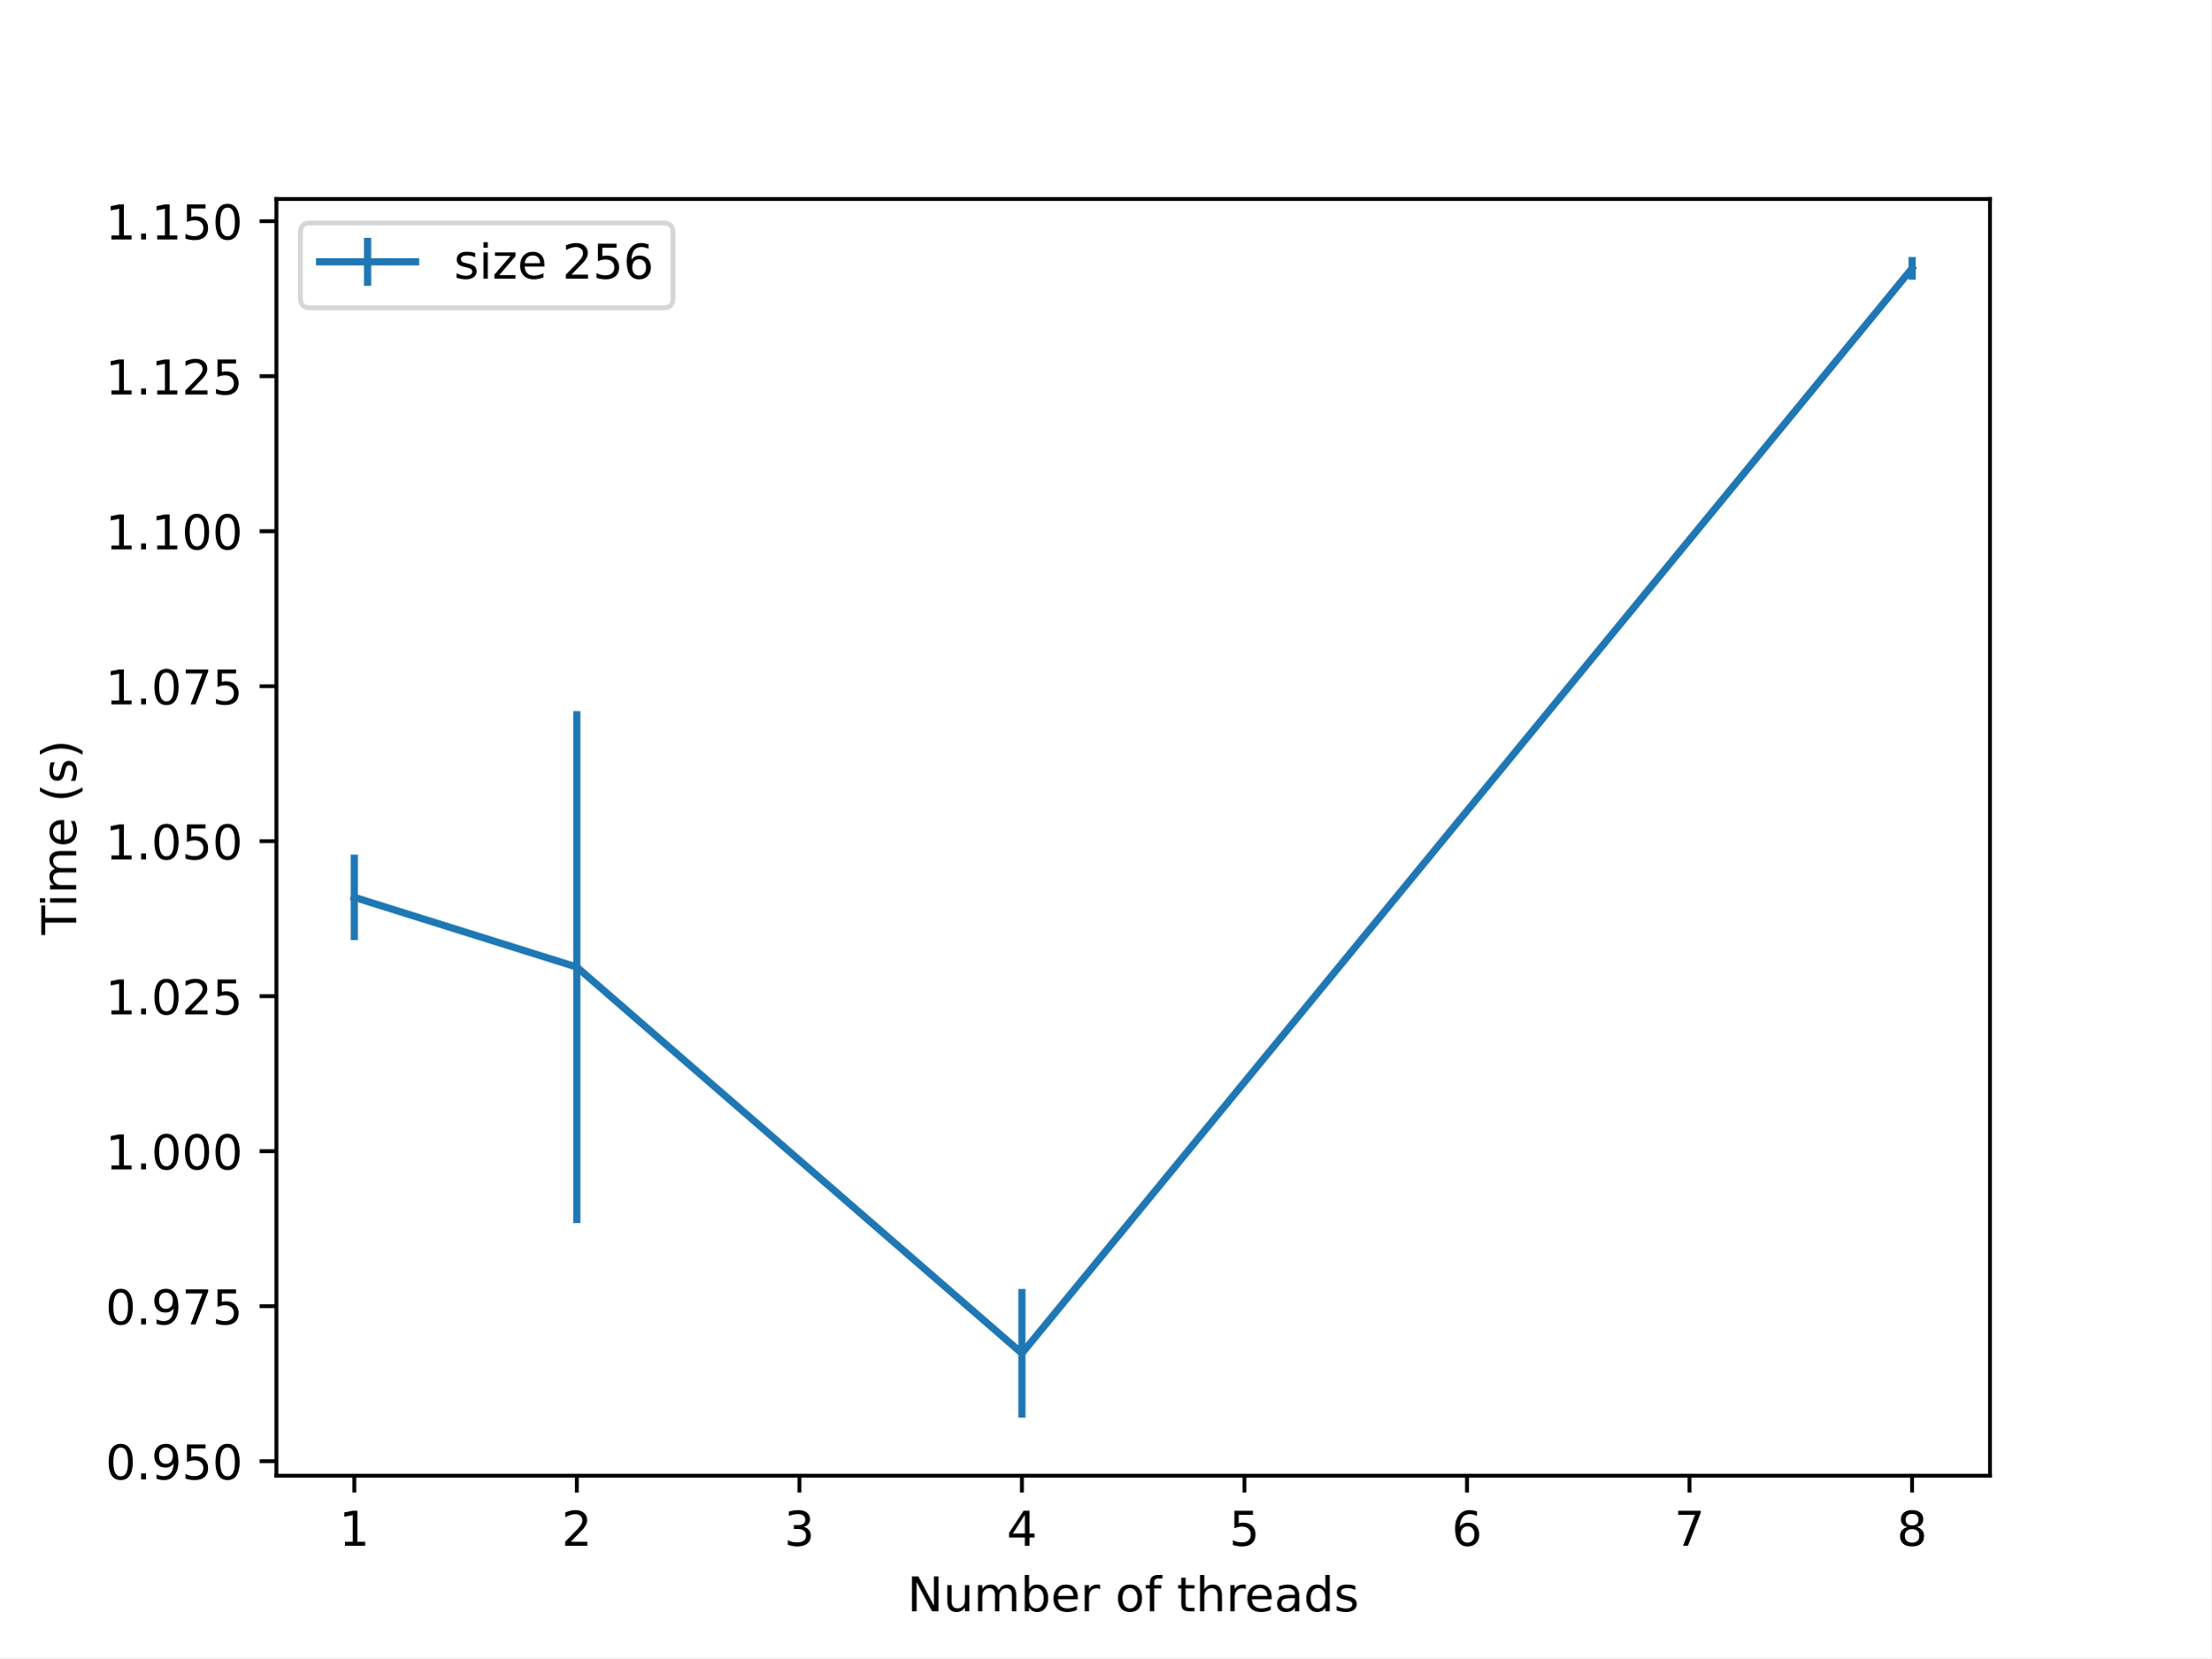
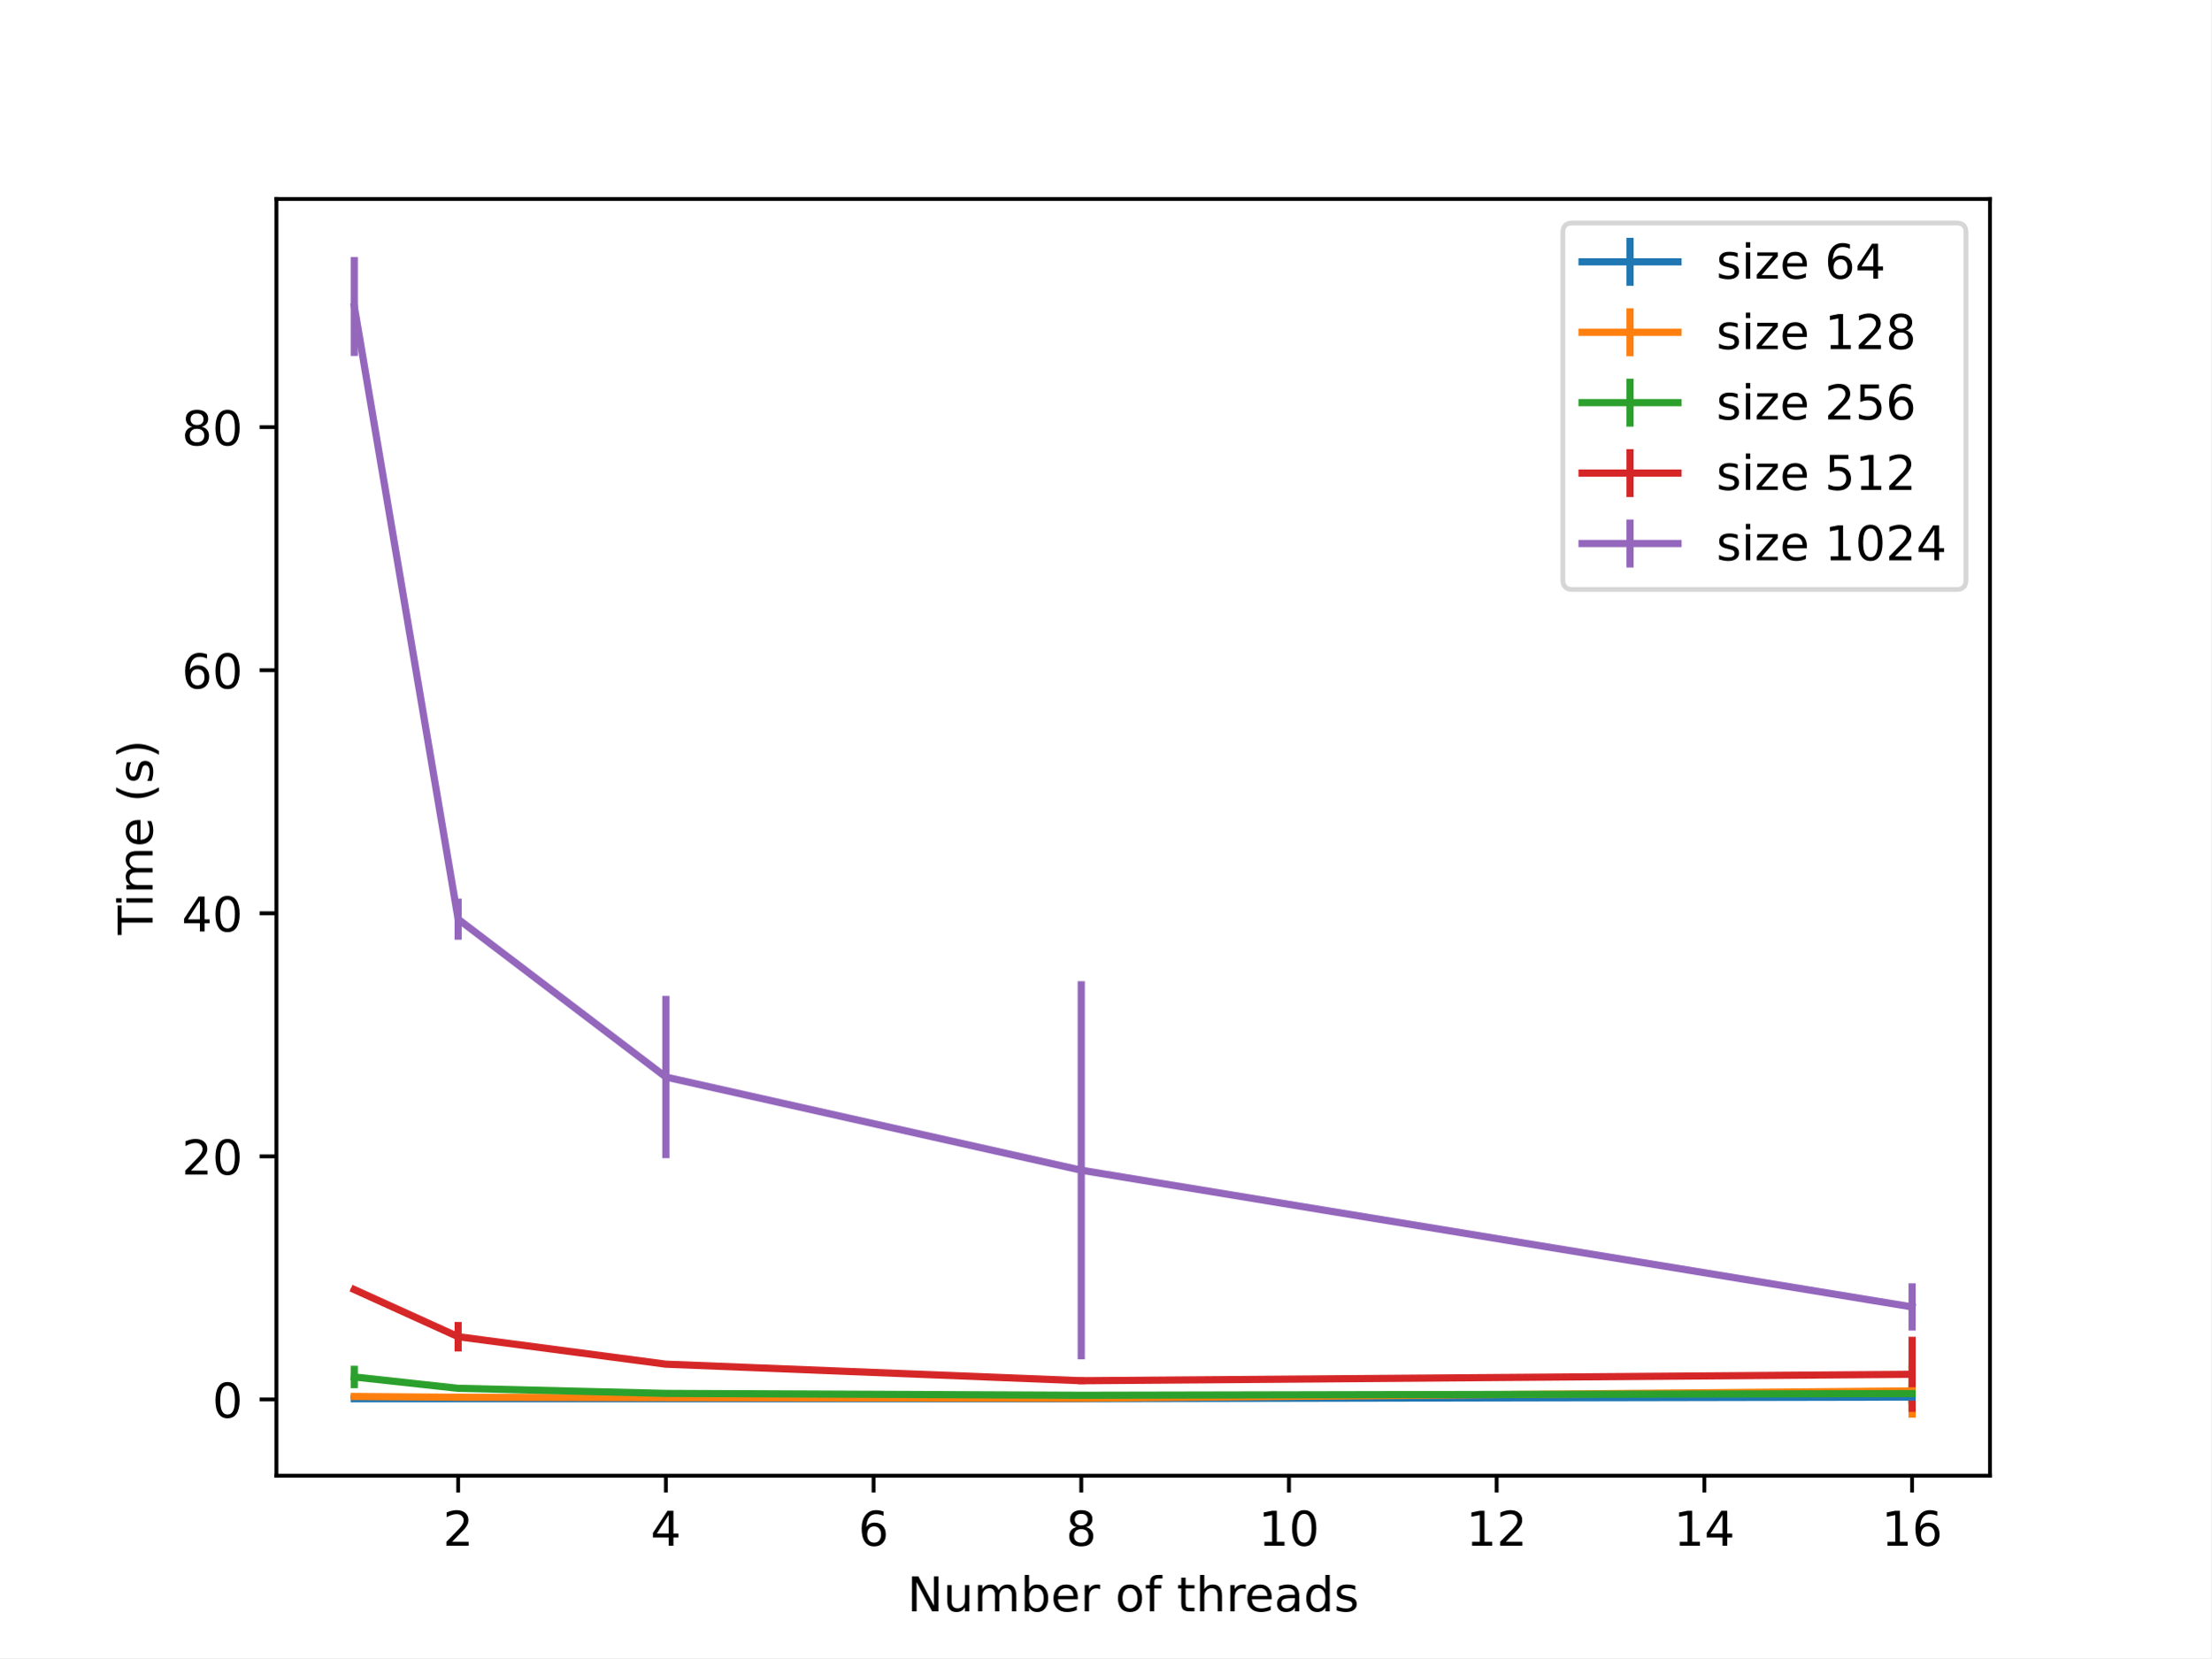
<svg xmlns="http://www.w3.org/2000/svg" xmlns:xlink="http://www.w3.org/1999/xlink" width="460.8pt" height="345.6pt" viewBox="0 0 460.8 345.6" version="1.1">
  <defs>
    <style type="text/css">*{stroke-linejoin: round; stroke-linecap: butt}</style>
  </defs>
  <g id="figure_1">
    <g id="patch_1">
      <path d="M 0 345.6  L 460.8 345.6  L 460.8 0  L 0 0  z " style="fill: #ffffff" />
    </g>
    <g id="axes_1">
      <g id="patch_2">
        <path d="M 57.6 307.584  L 414.72 307.584  L 414.72 41.472  L 57.6 41.472  z " style="fill: #ffffff" />
      </g>
      <g id="matplotlib.axis_1">
        <g id="xtick_1">
          <g id="line2d_1">
            <defs>
-               <path id="m7ebc888c66" d="M 0 0  L 0 3.5  " style="stroke: #000000; stroke-width: 0.8" />
-             </defs>
-             <g>
-               <use xlink:href="#m7ebc888c66" x="73.833" y="307.584" style="stroke: #000000; stroke-width: 0.8" />
+               <path id="mad721c39ca" d="M 0 0  L 0 3.5  " style="stroke: #000000; stroke-width: 0.8" />
+             </defs>
+             <g>
+               <use xlink:href="#mad721c39ca" x="95.476" y="307.584" style="stroke: #000000; stroke-width: 0.8" />
            </g>
          </g>
          <g id="text_1">
-             <g transform="translate(70.65148 322.1824) scale(0.1 -0.1)">
-               <defs>
-                 <path id="DejaVuSans-31" d="M 794 531  L 1825 531  L 1825 4091  L 703 3866  L 703 4441  L 1819 4666  L 2450 4666  L 2450 531  L 3481 531  L 3481 0  L 794 0  L 794 531  z " transform="scale(0.015625)" />
-               </defs>
-               <use xlink:href="#DejaVuSans-31" />
-             </g>
-           </g>
-         </g>
-         <g id="xtick_2">
-           <g id="line2d_2">
-             <g>
-               <use xlink:href="#m7ebc888c66" x="120.212" y="307.584" style="stroke: #000000; stroke-width: 0.8" />
-             </g>
-           </g>
-           <g id="text_2">
-             <g transform="translate(117.0307 322.1824) scale(0.1 -0.1)">
+             <g transform="translate(92.29511 322.1824) scale(0.1 -0.1)">
              <defs>
                <path id="DejaVuSans-32" d="M 1228 531  L 3431 531  L 3431 0  L 469 0  L 469 531  Q 828 903 1448 1529  Q 2069 2156 2228 2338  Q 2531 2678 2651 2914  Q 2772 3150 2772 3378  Q 2772 3750 2511 3984  Q 2250 4219 1831 4219  Q 1534 4219 1204 4116  Q 875 4013 500 3803  L 500 4441  Q 881 4594 1212 4672  Q 1544 4750 1819 4750  Q 2544 4750 2975 4387  Q 3406 4025 3406 3419  Q 3406 3131 3298 2873  Q 3191 2616 2906 2266  Q 2828 2175 2409 1742  Q 1991 1309 1228 531  z " transform="scale(0.015625)" />
              </defs>
              <use xlink:href="#DejaVuSans-32" />
            </g>
          </g>
        </g>
-         <g id="xtick_3">
-           <g id="line2d_3">
-             <g>
-               <use xlink:href="#m7ebc888c66" x="166.591" y="307.584" style="stroke: #000000; stroke-width: 0.8" />
-             </g>
-           </g>
-           <g id="text_3">
-             <g transform="translate(163.4099 322.1824) scale(0.1 -0.1)">
-               <defs>
-                 <path id="DejaVuSans-33" d="M 2597 2516  Q 3050 2419 3304 2112  Q 3559 1806 3559 1356  Q 3559 666 3084 287  Q 2609 -91 1734 -91  Q 1441 -91 1130 -33  Q 819 25 488 141  L 488 750  Q 750 597 1062 519  Q 1375 441 1716 441  Q 2309 441 2620 675  Q 2931 909 2931 1356  Q 2931 1769 2642 2001  Q 2353 2234 1838 2234  L 1294 2234  L 1294 2753  L 1863 2753  Q 2328 2753 2575 2939  Q 2822 3125 2822 3475  Q 2822 3834 2567 4026  Q 2313 4219 1838 4219  Q 1578 4219 1281 4162  Q 984 4106 628 3988  L 628 4550  Q 988 4650 1302 4700  Q 1616 4750 1894 4750  Q 2613 4750 3031 4423  Q 3450 4097 3450 3541  Q 3450 3153 3228 2886  Q 3006 2619 2597 2516  z " transform="scale(0.015625)" />
-               </defs>
-               <use xlink:href="#DejaVuSans-33" />
-             </g>
-           </g>
-         </g>
-         <g id="xtick_4">
-           <g id="line2d_4">
-             <g>
-               <use xlink:href="#m7ebc888c66" x="212.97" y="307.584" style="stroke: #000000; stroke-width: 0.8" />
-             </g>
-           </g>
-           <g id="text_4">
-             <g transform="translate(209.7891 322.1824) scale(0.1 -0.1)">
+         <g id="xtick_2">
+           <g id="line2d_2">
+             <g>
+               <use xlink:href="#mad721c39ca" x="138.764" y="307.584" style="stroke: #000000; stroke-width: 0.8" />
+             </g>
+           </g>
+           <g id="text_2">
+             <g transform="translate(135.5824 322.1824) scale(0.1 -0.1)">
              <defs>
                <path id="DejaVuSans-34" d="M 2419 4116  L 825 1625  L 2419 1625  L 2419 4116  z M 2253 4666  L 3047 4666  L 3047 1625  L 3713 1625  L 3713 1100  L 3047 1100  L 3047 0  L 2419 0  L 2419 1100  L 313 1100  L 313 1709  L 2253 4666  z " transform="scale(0.015625)" />
              </defs>
              <use xlink:href="#DejaVuSans-34" />
            </g>
          </g>
        </g>
-         <g id="xtick_5">
-           <g id="line2d_5">
-             <g>
-               <use xlink:href="#m7ebc888c66" x="259.35" y="307.584" style="stroke: #000000; stroke-width: 0.8" />
-             </g>
-           </g>
-           <g id="text_5">
-             <g transform="translate(256.1684 322.1824) scale(0.1 -0.1)">
-               <defs>
-                 <path id="DejaVuSans-35" d="M 691 4666  L 3169 4666  L 3169 4134  L 1269 4134  L 1269 2991  Q 1406 3038 1543 3061  Q 1681 3084 1819 3084  Q 2600 3084 3056 2656  Q 3513 2228 3513 1497  Q 3513 744 3044 326  Q 2575 -91 1722 -91  Q 1428 -91 1123 -41  Q 819 9 494 109  L 494 744  Q 775 591 1075 516  Q 1375 441 1709 441  Q 2250 441 2565 725  Q 2881 1009 2881 1497  Q 2881 1984 2565 2268  Q 2250 2553 1709 2553  Q 1456 2553 1204 2497  Q 953 2441 691 2322  L 691 4666  z " transform="scale(0.015625)" />
-               </defs>
-               <use xlink:href="#DejaVuSans-35" />
-             </g>
-           </g>
-         </g>
-         <g id="xtick_6">
-           <g id="line2d_6">
-             <g>
-               <use xlink:href="#m7ebc888c66" x="305.729" y="307.584" style="stroke: #000000; stroke-width: 0.8" />
-             </g>
-           </g>
-           <g id="text_6">
-             <g transform="translate(302.5476 322.1824) scale(0.1 -0.1)">
+         <g id="xtick_3">
+           <g id="line2d_3">
+             <g>
+               <use xlink:href="#mad721c39ca" x="182.051" y="307.584" style="stroke: #000000; stroke-width: 0.8" />
+             </g>
+           </g>
+           <g id="text_3">
+             <g transform="translate(178.8697 322.1824) scale(0.1 -0.1)">
              <defs>
                <path id="DejaVuSans-36" d="M 2113 2584  Q 1688 2584 1439 2293  Q 1191 2003 1191 1497  Q 1191 994 1439 701  Q 1688 409 2113 409  Q 2538 409 2786 701  Q 3034 994 3034 1497  Q 3034 2003 2786 2293  Q 2538 2584 2113 2584  z M 3366 4563  L 3366 3988  Q 3128 4100 2886 4159  Q 2644 4219 2406 4219  Q 1781 4219 1451 3797  Q 1122 3375 1075 2522  Q 1259 2794 1537 2939  Q 1816 3084 2150 3084  Q 2853 3084 3261 2657  Q 3669 2231 3669 1497  Q 3669 778 3244 343  Q 2819 -91 2113 -91  Q 1303 -91 875 529  Q 447 1150 447 2328  Q 447 3434 972 4092  Q 1497 4750 2381 4750  Q 2619 4750 2861 4703  Q 3103 4656 3366 4563  z " transform="scale(0.015625)" />
              </defs>
              <use xlink:href="#DejaVuSans-36" />
            </g>
          </g>
        </g>
-         <g id="xtick_7">
-           <g id="line2d_7">
-             <g>
-               <use xlink:href="#m7ebc888c66" x="352.108" y="307.584" style="stroke: #000000; stroke-width: 0.8" />
-             </g>
-           </g>
-           <g id="text_7">
-             <g transform="translate(348.9268 322.1824) scale(0.1 -0.1)">
-               <defs>
-                 <path id="DejaVuSans-37" d="M 525 4666  L 3525 4666  L 3525 4397  L 1831 0  L 1172 0  L 2766 4134  L 525 4134  L 525 4666  z " transform="scale(0.015625)" />
-               </defs>
-               <use xlink:href="#DejaVuSans-37" />
-             </g>
-           </g>
-         </g>
-         <g id="xtick_8">
-           <g id="line2d_8">
-             <g>
-               <use xlink:href="#m7ebc888c66" x="398.487" y="307.584" style="stroke: #000000; stroke-width: 0.8" />
-             </g>
-           </g>
-           <g id="text_8">
-             <g transform="translate(395.306 322.1824) scale(0.1 -0.1)">
+         <g id="xtick_4">
+           <g id="line2d_4">
+             <g>
+               <use xlink:href="#mad721c39ca" x="225.338" y="307.584" style="stroke: #000000; stroke-width: 0.8" />
+             </g>
+           </g>
+           <g id="text_4">
+             <g transform="translate(222.1569 322.1824) scale(0.1 -0.1)">
              <defs>
                <path id="DejaVuSans-38" d="M 2034 2216  Q 1584 2216 1326 1975  Q 1069 1734 1069 1313  Q 1069 891 1326 650  Q 1584 409 2034 409  Q 2484 409 2743 651  Q 3003 894 3003 1313  Q 3003 1734 2745 1975  Q 2488 2216 2034 2216  z M 1403 2484  Q 997 2584 770 2862  Q 544 3141 544 3541  Q 544 4100 942 4425  Q 1341 4750 2034 4750  Q 2731 4750 3128 4425  Q 3525 4100 3525 3541  Q 3525 3141 3298 2862  Q 3072 2584 2669 2484  Q 3125 2378 3379 2068  Q 3634 1759 3634 1313  Q 3634 634 3220 271  Q 2806 -91 2034 -91  Q 1263 -91 848 271  Q 434 634 434 1313  Q 434 1759 690 2068  Q 947 2378 1403 2484  z M 1172 3481  Q 1172 3119 1398 2916  Q 1625 2713 2034 2713  Q 2441 2713 2670 2916  Q 2900 3119 2900 3481  Q 2900 3844 2670 4047  Q 2441 4250 2034 4250  Q 1625 4250 1398 4047  Q 1172 3844 1172 3481  z " transform="scale(0.015625)" />
              </defs>
              <use xlink:href="#DejaVuSans-38" />
+             </g>
+           </g>
+         </g>
+         <g id="xtick_5">
+           <g id="line2d_5">
+             <g>
+               <use xlink:href="#mad721c39ca" x="268.625" y="307.584" style="stroke: #000000; stroke-width: 0.8" />
+             </g>
+           </g>
+           <g id="text_5">
+             <g transform="translate(262.263 322.1824) scale(0.1 -0.1)">
+               <defs>
+                 <path id="DejaVuSans-31" d="M 794 531  L 1825 531  L 1825 4091  L 703 3866  L 703 4441  L 1819 4666  L 2450 4666  L 2450 531  L 3481 531  L 3481 0  L 794 0  L 794 531  z " transform="scale(0.015625)" />
+                 <path id="DejaVuSans-30" d="M 2034 4250  Q 1547 4250 1301 3770  Q 1056 3291 1056 2328  Q 1056 1369 1301 889  Q 1547 409 2034 409  Q 2525 409 2770 889  Q 3016 1369 3016 2328  Q 3016 3291 2770 3770  Q 2525 4250 2034 4250  z M 2034 4750  Q 2819 4750 3233 4129  Q 3647 3509 3647 2328  Q 3647 1150 3233 529  Q 2819 -91 2034 -91  Q 1250 -91 836 529  Q 422 1150 422 2328  Q 422 3509 836 4129  Q 1250 4750 2034 4750  z " transform="scale(0.015625)" />
+               </defs>
+               <use xlink:href="#DejaVuSans-31" />
+               <use xlink:href="#DejaVuSans-30" x="63.623" />
+             </g>
+           </g>
+         </g>
+         <g id="xtick_6">
+           <g id="line2d_6">
+             <g>
+               <use xlink:href="#mad721c39ca" x="311.913" y="307.584" style="stroke: #000000; stroke-width: 0.8" />
+             </g>
+           </g>
+           <g id="text_6">
+             <g transform="translate(305.5502 322.1824) scale(0.1 -0.1)">
+               <use xlink:href="#DejaVuSans-31" />
+               <use xlink:href="#DejaVuSans-32" x="63.623" />
+             </g>
+           </g>
+         </g>
+         <g id="xtick_7">
+           <g id="line2d_7">
+             <g>
+               <use xlink:href="#mad721c39ca" x="355.2" y="307.584" style="stroke: #000000; stroke-width: 0.8" />
+             </g>
+           </g>
+           <g id="text_7">
+             <g transform="translate(348.8375 322.1824) scale(0.1 -0.1)">
+               <use xlink:href="#DejaVuSans-31" />
+               <use xlink:href="#DejaVuSans-34" x="63.623" />
+             </g>
+           </g>
+         </g>
+         <g id="xtick_8">
+           <g id="line2d_8">
+             <g>
+               <use xlink:href="#mad721c39ca" x="398.487" y="307.584" style="stroke: #000000; stroke-width: 0.8" />
+             </g>
+           </g>
+           <g id="text_8">
+             <g transform="translate(392.1248 322.1824) scale(0.1 -0.1)">
+               <use xlink:href="#DejaVuSans-31" />
+               <use xlink:href="#DejaVuSans-36" x="63.623" />
            </g>
          </g>
        </g>
        <g id="text_9">
          <g transform="translate(189.085 335.8606) scale(0.1 -0.1)">
            <defs>
              <path id="DejaVuSans-4e" d="M 628 4666  L 1478 4666  L 3547 763  L 3547 4666  L 4159 4666  L 4159 0  L 3309 0  L 1241 3903  L 1241 0  L 628 0  L 628 4666  z " transform="scale(0.015625)" />
              <path id="DejaVuSans-75" d="M 544 1381  L 544 3500  L 1119 3500  L 1119 1403  Q 1119 906 1312 657  Q 1506 409 1894 409  Q 2359 409 2629 706  Q 2900 1003 2900 1516  L 2900 3500  L 3475 3500  L 3475 0  L 2900 0  L 2900 538  Q 2691 219 2414 64  Q 2138 -91 1772 -91  Q 1169 -91 856 284  Q 544 659 544 1381  z M 1991 3584  L 1991 3584  z " transform="scale(0.015625)" />
              <path id="DejaVuSans-6d" d="M 3328 2828  Q 3544 3216 3844 3400  Q 4144 3584 4550 3584  Q 5097 3584 5394 3201  Q 5691 2819 5691 2113  L 5691 0  L 5113 0  L 5113 2094  Q 5113 2597 4934 2840  Q 4756 3084 4391 3084  Q 3944 3084 3684 2787  Q 3425 2491 3425 1978  L 3425 0  L 2847 0  L 2847 2094  Q 2847 2600 2669 2842  Q 2491 3084 2119 3084  Q 1678 3084 1418 2786  Q 1159 2488 1159 1978  L 1159 0  L 581 0  L 581 3500  L 1159 3500  L 1159 2956  Q 1356 3278 1631 3431  Q 1906 3584 2284 3584  Q 2666 3584 2933 3390  Q 3200 3197 3328 2828  z " transform="scale(0.015625)" />
              <path id="DejaVuSans-62" d="M 3116 1747  Q 3116 2381 2855 2742  Q 2594 3103 2138 3103  Q 1681 3103 1420 2742  Q 1159 2381 1159 1747  Q 1159 1113 1420 752  Q 1681 391 2138 391  Q 2594 391 2855 752  Q 3116 1113 3116 1747  z M 1159 2969  Q 1341 3281 1617 3432  Q 1894 3584 2278 3584  Q 2916 3584 3314 3078  Q 3713 2572 3713 1747  Q 3713 922 3314 415  Q 2916 -91 2278 -91  Q 1894 -91 1617 61  Q 1341 213 1159 525  L 1159 0  L 581 0  L 581 4863  L 1159 4863  L 1159 2969  z " transform="scale(0.015625)" />
              <path id="DejaVuSans-65" d="M 3597 1894  L 3597 1613  L 953 1613  Q 991 1019 1311 708  Q 1631 397 2203 397  Q 2534 397 2845 478  Q 3156 559 3463 722  L 3463 178  Q 3153 47 2828 -22  Q 2503 -91 2169 -91  Q 1331 -91 842 396  Q 353 884 353 1716  Q 353 2575 817 3079  Q 1281 3584 2069 3584  Q 2775 3584 3186 3129  Q 3597 2675 3597 1894  z M 3022 2063  Q 3016 2534 2758 2815  Q 2500 3097 2075 3097  Q 1594 3097 1305 2825  Q 1016 2553 972 2059  L 3022 2063  z " transform="scale(0.015625)" />
              <path id="DejaVuSans-72" d="M 2631 2963  Q 2534 3019 2420 3045  Q 2306 3072 2169 3072  Q 1681 3072 1420 2755  Q 1159 2438 1159 1844  L 1159 0  L 581 0  L 581 3500  L 1159 3500  L 1159 2956  Q 1341 3275 1631 3429  Q 1922 3584 2338 3584  Q 2397 3584 2469 3576  Q 2541 3569 2628 3553  L 2631 2963  z " transform="scale(0.015625)" />
              <path id="DejaVuSans-20" transform="scale(0.015625)" />
              <path id="DejaVuSans-6f" d="M 1959 3097  Q 1497 3097 1228 2736  Q 959 2375 959 1747  Q 959 1119 1226 758  Q 1494 397 1959 397  Q 2419 397 2687 759  Q 2956 1122 2956 1747  Q 2956 2369 2687 2733  Q 2419 3097 1959 3097  z M 1959 3584  Q 2709 3584 3137 3096  Q 3566 2609 3566 1747  Q 3566 888 3137 398  Q 2709 -91 1959 -91  Q 1206 -91 779 398  Q 353 888 353 1747  Q 353 2609 779 3096  Q 1206 3584 1959 3584  z " transform="scale(0.015625)" />
              <path id="DejaVuSans-66" d="M 2375 4863  L 2375 4384  L 1825 4384  Q 1516 4384 1395 4259  Q 1275 4134 1275 3809  L 1275 3500  L 2222 3500  L 2222 3053  L 1275 3053  L 1275 0  L 697 0  L 697 3053  L 147 3053  L 147 3500  L 697 3500  L 697 3744  Q 697 4328 969 4595  Q 1241 4863 1831 4863  L 2375 4863  z " transform="scale(0.015625)" />
              <path id="DejaVuSans-74" d="M 1172 4494  L 1172 3500  L 2356 3500  L 2356 3053  L 1172 3053  L 1172 1153  Q 1172 725 1289 603  Q 1406 481 1766 481  L 2356 481  L 2356 0  L 1766 0  Q 1100 0 847 248  Q 594 497 594 1153  L 594 3053  L 172 3053  L 172 3500  L 594 3500  L 594 4494  L 1172 4494  z " transform="scale(0.015625)" />
              <path id="DejaVuSans-68" d="M 3513 2113  L 3513 0  L 2938 0  L 2938 2094  Q 2938 2591 2744 2837  Q 2550 3084 2163 3084  Q 1697 3084 1428 2787  Q 1159 2491 1159 1978  L 1159 0  L 581 0  L 581 4863  L 1159 4863  L 1159 2956  Q 1366 3272 1645 3428  Q 1925 3584 2291 3584  Q 2894 3584 3203 3211  Q 3513 2838 3513 2113  z " transform="scale(0.015625)" />
              <path id="DejaVuSans-61" d="M 2194 1759  Q 1497 1759 1228 1600  Q 959 1441 959 1056  Q 959 750 1161 570  Q 1363 391 1709 391  Q 2188 391 2477 730  Q 2766 1069 2766 1631  L 2766 1759  L 2194 1759  z M 3341 1997  L 3341 0  L 2766 0  L 2766 531  Q 2569 213 2275 61  Q 1981 -91 1556 -91  Q 1019 -91 701 211  Q 384 513 384 1019  Q 384 1609 779 1909  Q 1175 2209 1959 2209  L 2766 2209  L 2766 2266  Q 2766 2663 2505 2880  Q 2244 3097 1772 3097  Q 1472 3097 1187 3025  Q 903 2953 641 2809  L 641 3341  Q 956 3463 1253 3523  Q 1550 3584 1831 3584  Q 2591 3584 2966 3190  Q 3341 2797 3341 1997  z " transform="scale(0.015625)" />
              <path id="DejaVuSans-64" d="M 2906 2969  L 2906 4863  L 3481 4863  L 3481 0  L 2906 0  L 2906 525  Q 2725 213 2448 61  Q 2172 -91 1784 -91  Q 1150 -91 751 415  Q 353 922 353 1747  Q 353 2572 751 3078  Q 1150 3584 1784 3584  Q 2172 3584 2448 3432  Q 2725 3281 2906 2969  z M 947 1747  Q 947 1113 1208 752  Q 1469 391 1925 391  Q 2381 391 2643 752  Q 2906 1113 2906 1747  Q 2906 2381 2643 2742  Q 2381 3103 1925 3103  Q 1469 3103 1208 2742  Q 947 2381 947 1747  z " transform="scale(0.015625)" />
              <path id="DejaVuSans-73" d="M 2834 3397  L 2834 2853  Q 2591 2978 2328 3040  Q 2066 3103 1784 3103  Q 1356 3103 1142 2972  Q 928 2841 928 2578  Q 928 2378 1081 2264  Q 1234 2150 1697 2047  L 1894 2003  Q 2506 1872 2764 1633  Q 3022 1394 3022 966  Q 3022 478 2636 193  Q 2250 -91 1575 -91  Q 1294 -91 989 -36  Q 684 19 347 128  L 347 722  Q 666 556 975 473  Q 1284 391 1588 391  Q 1994 391 2212 530  Q 2431 669 2431 922  Q 2431 1156 2273 1281  Q 2116 1406 1581 1522  L 1381 1569  Q 847 1681 609 1914  Q 372 2147 372 2553  Q 372 3047 722 3315  Q 1072 3584 1716 3584  Q 2034 3584 2315 3537  Q 2597 3491 2834 3397  z " transform="scale(0.015625)" />
            </defs>
            <use xlink:href="#DejaVuSans-4e" />
            <use xlink:href="#DejaVuSans-75" x="74.805" />
            <use xlink:href="#DejaVuSans-6d" x="138.184" />
            <use xlink:href="#DejaVuSans-62" x="235.596" />
            <use xlink:href="#DejaVuSans-65" x="299.072" />
            <use xlink:href="#DejaVuSans-72" x="360.596" />
            <use xlink:href="#DejaVuSans-20" x="401.709" />
            <use xlink:href="#DejaVuSans-6f" x="433.496" />
            <use xlink:href="#DejaVuSans-66" x="494.678" />
            <use xlink:href="#DejaVuSans-20" x="529.883" />
            <use xlink:href="#DejaVuSans-74" x="561.67" />
            <use xlink:href="#DejaVuSans-68" x="600.879" />
            <use xlink:href="#DejaVuSans-72" x="664.258" />
            <use xlink:href="#DejaVuSans-65" x="703.121" />
            <use xlink:href="#DejaVuSans-61" x="764.645" />
            <use xlink:href="#DejaVuSans-64" x="825.924" />
            <use xlink:href="#DejaVuSans-73" x="889.4" />
          </g>
        </g>
      </g>
      <g id="matplotlib.axis_2">
        <g id="ytick_1">
          <g id="line2d_9">
            <defs>
-               <path id="mecf527bc42" d="M 0 0  L -3.5 0  " style="stroke: #000000; stroke-width: 0.8" />
-             </defs>
-             <g>
-               <use xlink:href="#mecf527bc42" x="57.6" y="304.563" style="stroke: #000000; stroke-width: 0.8" />
+               <path id="ma22b21183a" d="M 0 0  L -3.5 0  " style="stroke: #000000; stroke-width: 0.8" />
+             </defs>
+             <g>
+               <use xlink:href="#ma22b21183a" x="57.6" y="291.682" style="stroke: #000000; stroke-width: 0.8" />
            </g>
          </g>
          <g id="text_10">
-             <g transform="translate(21.97188 308.3623) scale(0.1 -0.1)">
-               <defs>
-                 <path id="DejaVuSans-30" d="M 2034 4250  Q 1547 4250 1301 3770  Q 1056 3291 1056 2328  Q 1056 1369 1301 889  Q 1547 409 2034 409  Q 2525 409 2770 889  Q 3016 1369 3016 2328  Q 3016 3291 2770 3770  Q 2525 4250 2034 4250  z M 2034 4750  Q 2819 4750 3233 4129  Q 3647 3509 3647 2328  Q 3647 1150 3233 529  Q 2819 -91 2034 -91  Q 1250 -91 836 529  Q 422 1150 422 2328  Q 422 3509 836 4129  Q 1250 4750 2034 4750  z " transform="scale(0.015625)" />
-                 <path id="DejaVuSans-2e" d="M 684 794  L 1344 794  L 1344 0  L 684 0  L 684 794  z " transform="scale(0.015625)" />
-                 <path id="DejaVuSans-39" d="M 703 97  L 703 672  Q 941 559 1184 500  Q 1428 441 1663 441  Q 2288 441 2617 861  Q 2947 1281 2994 2138  Q 2813 1869 2534 1725  Q 2256 1581 1919 1581  Q 1219 1581 811 2004  Q 403 2428 403 3163  Q 403 3881 828 4315  Q 1253 4750 1959 4750  Q 2769 4750 3195 4129  Q 3622 3509 3622 2328  Q 3622 1225 3098 567  Q 2575 -91 1691 -91  Q 1453 -91 1209 -44  Q 966 3 703 97  z M 1959 2075  Q 2384 2075 2632 2365  Q 2881 2656 2881 3163  Q 2881 3666 2632 3958  Q 2384 4250 1959 4250  Q 1534 4250 1286 3958  Q 1038 3666 1038 3163  Q 1038 2656 1286 2365  Q 1534 2075 1959 2075  z " transform="scale(0.015625)" />
-               </defs>
+             <g transform="translate(44.2375 295.4814) scale(0.1 -0.1)">
              <use xlink:href="#DejaVuSans-30" />
-               <use xlink:href="#DejaVuSans-2e" x="63.623" />
-               <use xlink:href="#DejaVuSans-39" x="95.41" />
-               <use xlink:href="#DejaVuSans-35" x="159.033" />
-               <use xlink:href="#DejaVuSans-30" x="222.656" />
            </g>
          </g>
        </g>
        <g id="ytick_2">
          <g id="line2d_10">
            <g>
-               <use xlink:href="#mecf527bc42" x="57.6" y="272.255" style="stroke: #000000; stroke-width: 0.8" />
+               <use xlink:href="#ma22b21183a" x="57.6" y="241.018" style="stroke: #000000; stroke-width: 0.8" />
            </g>
          </g>
          <g id="text_11">
-             <g transform="translate(21.97188 276.0543) scale(0.1 -0.1)">
-               <use xlink:href="#DejaVuSans-30" />
-               <use xlink:href="#DejaVuSans-2e" x="63.623" />
-               <use xlink:href="#DejaVuSans-39" x="95.41" />
-               <use xlink:href="#DejaVuSans-37" x="159.033" />
-               <use xlink:href="#DejaVuSans-35" x="222.656" />
+             <g transform="translate(37.875 244.8169) scale(0.1 -0.1)">
+               <use xlink:href="#DejaVuSans-32" />
+               <use xlink:href="#DejaVuSans-30" x="63.623" />
            </g>
          </g>
        </g>
        <g id="ytick_3">
          <g id="line2d_11">
            <g>
-               <use xlink:href="#mecf527bc42" x="57.6" y="239.947" style="stroke: #000000; stroke-width: 0.8" />
+               <use xlink:href="#ma22b21183a" x="57.6" y="190.353" style="stroke: #000000; stroke-width: 0.8" />
            </g>
          </g>
          <g id="text_12">
-             <g transform="translate(21.97188 243.7462) scale(0.1 -0.1)">
-               <use xlink:href="#DejaVuSans-31" />
-               <use xlink:href="#DejaVuSans-2e" x="63.623" />
-               <use xlink:href="#DejaVuSans-30" x="95.41" />
-               <use xlink:href="#DejaVuSans-30" x="159.033" />
-               <use xlink:href="#DejaVuSans-30" x="222.656" />
+             <g transform="translate(37.875 194.1525) scale(0.1 -0.1)">
+               <use xlink:href="#DejaVuSans-34" />
+               <use xlink:href="#DejaVuSans-30" x="63.623" />
            </g>
          </g>
        </g>
        <g id="ytick_4">
          <g id="line2d_12">
            <g>
-               <use xlink:href="#mecf527bc42" x="57.6" y="207.639" style="stroke: #000000; stroke-width: 0.8" />
+               <use xlink:href="#ma22b21183a" x="57.6" y="139.689" style="stroke: #000000; stroke-width: 0.8" />
            </g>
          </g>
          <g id="text_13">
-             <g transform="translate(21.97188 211.4381) scale(0.1 -0.1)">
-               <use xlink:href="#DejaVuSans-31" />
-               <use xlink:href="#DejaVuSans-2e" x="63.623" />
-               <use xlink:href="#DejaVuSans-30" x="95.41" />
-               <use xlink:href="#DejaVuSans-32" x="159.033" />
-               <use xlink:href="#DejaVuSans-35" x="222.656" />
+             <g transform="translate(37.875 143.488) scale(0.1 -0.1)">
+               <use xlink:href="#DejaVuSans-36" />
+               <use xlink:href="#DejaVuSans-30" x="63.623" />
            </g>
          </g>
        </g>
        <g id="ytick_5">
          <g id="line2d_13">
            <g>
-               <use xlink:href="#mecf527bc42" x="57.6" y="175.331" style="stroke: #000000; stroke-width: 0.8" />
+               <use xlink:href="#ma22b21183a" x="57.6" y="89.024" style="stroke: #000000; stroke-width: 0.8" />
            </g>
          </g>
          <g id="text_14">
-             <g transform="translate(21.97188 179.13) scale(0.1 -0.1)">
-               <use xlink:href="#DejaVuSans-31" />
-               <use xlink:href="#DejaVuSans-2e" x="63.623" />
-               <use xlink:href="#DejaVuSans-30" x="95.41" />
-               <use xlink:href="#DejaVuSans-35" x="159.033" />
-               <use xlink:href="#DejaVuSans-30" x="222.656" />
-             </g>
-           </g>
-         </g>
-         <g id="ytick_6">
-           <g id="line2d_14">
-             <g>
-               <use xlink:href="#mecf527bc42" x="57.6" y="143.023" style="stroke: #000000; stroke-width: 0.8" />
-             </g>
-           </g>
-           <g id="text_15">
-             <g transform="translate(21.97188 146.8219) scale(0.1 -0.1)">
-               <use xlink:href="#DejaVuSans-31" />
-               <use xlink:href="#DejaVuSans-2e" x="63.623" />
-               <use xlink:href="#DejaVuSans-30" x="95.41" />
-               <use xlink:href="#DejaVuSans-37" x="159.033" />
-               <use xlink:href="#DejaVuSans-35" x="222.656" />
-             </g>
-           </g>
-         </g>
-         <g id="ytick_7">
-           <g id="line2d_15">
-             <g>
-               <use xlink:href="#mecf527bc42" x="57.6" y="110.715" style="stroke: #000000; stroke-width: 0.8" />
-             </g>
-           </g>
-           <g id="text_16">
-             <g transform="translate(21.97188 114.5138) scale(0.1 -0.1)">
-               <use xlink:href="#DejaVuSans-31" />
-               <use xlink:href="#DejaVuSans-2e" x="63.623" />
-               <use xlink:href="#DejaVuSans-31" x="95.41" />
-               <use xlink:href="#DejaVuSans-30" x="159.033" />
-               <use xlink:href="#DejaVuSans-30" x="222.656" />
-             </g>
-           </g>
-         </g>
-         <g id="ytick_8">
-           <g id="line2d_16">
-             <g>
-               <use xlink:href="#mecf527bc42" x="57.6" y="78.406" style="stroke: #000000; stroke-width: 0.8" />
-             </g>
-           </g>
-           <g id="text_17">
-             <g transform="translate(21.97188 82.20568) scale(0.1 -0.1)">
-               <use xlink:href="#DejaVuSans-31" />
-               <use xlink:href="#DejaVuSans-2e" x="63.623" />
-               <use xlink:href="#DejaVuSans-31" x="95.41" />
-               <use xlink:href="#DejaVuSans-32" x="159.033" />
-               <use xlink:href="#DejaVuSans-35" x="222.656" />
-             </g>
-           </g>
-         </g>
-         <g id="ytick_9">
-           <g id="line2d_17">
-             <g>
-               <use xlink:href="#mecf527bc42" x="57.6" y="46.098" style="stroke: #000000; stroke-width: 0.8" />
-             </g>
-           </g>
-           <g id="text_18">
-             <g transform="translate(21.97188 49.89759) scale(0.1 -0.1)">
-               <use xlink:href="#DejaVuSans-31" />
-               <use xlink:href="#DejaVuSans-2e" x="63.623" />
-               <use xlink:href="#DejaVuSans-31" x="95.41" />
-               <use xlink:href="#DejaVuSans-35" x="159.033" />
-               <use xlink:href="#DejaVuSans-30" x="222.656" />
-             </g>
-           </g>
-         </g>
-         <g id="text_19">
-           <g transform="translate(15.89219 194.8569) rotate(-90) scale(0.1 -0.1)">
+             <g transform="translate(37.875 92.82357) scale(0.1 -0.1)">
+               <use xlink:href="#DejaVuSans-38" />
+               <use xlink:href="#DejaVuSans-30" x="63.623" />
+             </g>
+           </g>
+         </g>
+         <g id="text_15">
+           <g transform="translate(31.79531 194.8569) rotate(-90) scale(0.1 -0.1)">
            <defs>
              <path id="DejaVuSans-54" d="M -19 4666  L 3928 4666  L 3928 4134  L 2272 4134  L 2272 0  L 1638 0  L 1638 4134  L -19 4134  L -19 4666  z " transform="scale(0.015625)" />
              <path id="DejaVuSans-69" d="M 603 3500  L 1178 3500  L 1178 0  L 603 0  L 603 3500  z M 603 4863  L 1178 4863  L 1178 4134  L 603 4134  L 603 4863  z " transform="scale(0.015625)" />
              <path id="DejaVuSans-28" d="M 1984 4856  Q 1566 4138 1362 3434  Q 1159 2731 1159 2009  Q 1159 1288 1364 580  Q 1569 -128 1984 -844  L 1484 -844  Q 1016 -109 783 600  Q 550 1309 550 2009  Q 550 2706 781 3412  Q 1013 4119 1484 4856  L 1984 4856  z " transform="scale(0.015625)" />
              <path id="DejaVuSans-29" d="M 513 4856  L 1013 4856  Q 1481 4119 1714 3412  Q 1947 2706 1947 2009  Q 1947 1309 1714 600  Q 1481 -109 1013 -844  L 513 -844  Q 928 -128 1133 580  Q 1338 1288 1338 2009  Q 1338 2731 1133 3434  Q 928 4138 513 4856  z " transform="scale(0.015625)" />
            </defs>
            <use xlink:href="#DejaVuSans-54" />
            <use xlink:href="#DejaVuSans-69" x="57.959" />
            <use xlink:href="#DejaVuSans-6d" x="85.742" />
            <use xlink:href="#DejaVuSans-65" x="183.154" />
            <use xlink:href="#DejaVuSans-20" x="244.678" />
            <use xlink:href="#DejaVuSans-28" x="276.465" />
            <use xlink:href="#DejaVuSans-73" x="315.479" />
            <use xlink:href="#DejaVuSans-29" x="367.578" />
          </g>
        </g>
      </g>
      <g id="LineCollection_1">
-         <path d="M 73.833 195.935  L 73.833 178.126  " clip-path="url(#pb82d0791a2)" style="fill: none; stroke: #1f77b4; stroke-width: 1.5" />
-         <path d="M 120.212 254.921  L 120.212 148.226  " clip-path="url(#pb82d0791a2)" style="fill: none; stroke: #1f77b4; stroke-width: 1.5" />
-         <path d="M 212.97 295.488  L 212.97 268.659  " clip-path="url(#pb82d0791a2)" style="fill: none; stroke: #1f77b4; stroke-width: 1.5" />
-         <path d="M 398.487 58.298  L 398.487 53.568  " clip-path="url(#pb82d0791a2)" style="fill: none; stroke: #1f77b4; stroke-width: 1.5" />
+         <path d="M 73.833 291.586  L 73.833 291.513  " clip-path="url(#pecf4010eab)" style="fill: none; stroke: #1f77b4; stroke-width: 1.5" />
+         <path d="M 95.476 291.623  L 95.476 291.477  " clip-path="url(#pecf4010eab)" style="fill: none; stroke: #1f77b4; stroke-width: 1.5" />
+         <path d="M 138.764 291.557  L 138.764 291.527  " clip-path="url(#pecf4010eab)" style="fill: none; stroke: #1f77b4; stroke-width: 1.5" />
+         <path d="M 225.338 291.548  L 225.338 291.529  " clip-path="url(#pecf4010eab)" style="fill: none; stroke: #1f77b4; stroke-width: 1.5" />
+         <path d="M 398.487 292.541  L 398.487 289.846  " clip-path="url(#pecf4010eab)" style="fill: none; stroke: #1f77b4; stroke-width: 1.5" />
+       </g>
+       <g id="LineCollection_2">
+         <path d="M 73.833 291.467  L 73.833 290.682  " clip-path="url(#pecf4010eab)" style="fill: none; stroke: #ff7f0e; stroke-width: 1.5" />
+         <path d="M 95.476 291.278  L 95.476 291.204  " clip-path="url(#pecf4010eab)" style="fill: none; stroke: #ff7f0e; stroke-width: 1.5" />
+         <path d="M 138.764 291.435  L 138.764 291.225  " clip-path="url(#pecf4010eab)" style="fill: none; stroke: #ff7f0e; stroke-width: 1.5" />
+         <path d="M 225.338 291.539  L 225.338 291.354  " clip-path="url(#pecf4010eab)" style="fill: none; stroke: #ff7f0e; stroke-width: 1.5" />
+         <path d="M 398.487 295.488  L 398.487 284.324  " clip-path="url(#pecf4010eab)" style="fill: none; stroke: #ff7f0e; stroke-width: 1.5" />
+       </g>
+       <g id="LineCollection_3">
+         <path d="M 73.833 289.344  L 73.833 284.665  " clip-path="url(#pecf4010eab)" style="fill: none; stroke: #2ca02c; stroke-width: 1.5" />
+         <path d="M 95.476 289.695  L 95.476 289.051  " clip-path="url(#pecf4010eab)" style="fill: none; stroke: #2ca02c; stroke-width: 1.5" />
+         <path d="M 138.764 290.569  L 138.764 290.289  " clip-path="url(#pecf4010eab)" style="fill: none; stroke: #2ca02c; stroke-width: 1.5" />
+         <path d="M 225.338 290.914  L 225.338 290.731  " clip-path="url(#pecf4010eab)" style="fill: none; stroke: #2ca02c; stroke-width: 1.5" />
+         <path d="M 398.487 292.504  L 398.487 288.422  " clip-path="url(#pecf4010eab)" style="fill: none; stroke: #2ca02c; stroke-width: 1.5" />
+       </g>
+       <g id="LineCollection_4">
+         <path d="M 73.833 269.001  L 73.833 268.581  " clip-path="url(#pecf4010eab)" style="fill: none; stroke: #d62728; stroke-width: 1.5" />
+         <path d="M 95.476 281.691  L 95.476 275.539  " clip-path="url(#pecf4010eab)" style="fill: none; stroke: #d62728; stroke-width: 1.5" />
+         <path d="M 138.764 284.672  L 138.764 284.003  " clip-path="url(#pecf4010eab)" style="fill: none; stroke: #d62728; stroke-width: 1.5" />
+         <path d="M 225.338 288.504  L 225.338 287.072  " clip-path="url(#pecf4010eab)" style="fill: none; stroke: #d62728; stroke-width: 1.5" />
+         <path d="M 398.487 294.276  L 398.487 278.615  " clip-path="url(#pecf4010eab)" style="fill: none; stroke: #d62728; stroke-width: 1.5" />
+       </g>
+       <g id="LineCollection_5">
+         <path d="M 73.833 74.2  L 73.833 53.568  " clip-path="url(#pecf4010eab)" style="fill: none; stroke: #9467bd; stroke-width: 1.5" />
+         <path d="M 95.476 195.867  L 95.476 187.303  " clip-path="url(#pecf4010eab)" style="fill: none; stroke: #9467bd; stroke-width: 1.5" />
+         <path d="M 138.764 241.402  L 138.764 207.583  " clip-path="url(#pecf4010eab)" style="fill: none; stroke: #9467bd; stroke-width: 1.5" />
+         <path d="M 225.338 283.323  L 225.338 204.503  " clip-path="url(#pecf4010eab)" style="fill: none; stroke: #9467bd; stroke-width: 1.5" />
+         <path d="M 398.487 277.331  L 398.487 267.484  " clip-path="url(#pecf4010eab)" style="fill: none; stroke: #9467bd; stroke-width: 1.5" />
+       </g>
+       <g id="line2d_14">
+         <path d="M 73.833 291.549  L 95.476 291.55  L 138.764 291.542  L 225.338 291.539  L 398.487 291.193  " clip-path="url(#pecf4010eab)" style="fill: none; stroke: #1f77b4; stroke-width: 1.5; stroke-linecap: square" />
+       </g>
+       <g id="line2d_15">
+         <path d="M 73.833 291.075  L 95.476 291.241  L 138.764 291.33  L 225.338 291.447  L 398.487 289.906  " clip-path="url(#pecf4010eab)" style="fill: none; stroke: #ff7f0e; stroke-width: 1.5; stroke-linecap: square" />
+       </g>
+       <g id="line2d_16">
+         <path d="M 73.833 287.005  L 95.476 289.373  L 138.764 290.429  L 225.338 290.823  L 398.487 290.463  " clip-path="url(#pecf4010eab)" style="fill: none; stroke: #2ca02c; stroke-width: 1.5; stroke-linecap: square" />
+       </g>
+       <g id="line2d_17">
+         <path d="M 73.833 268.791  L 95.476 278.615  L 138.764 284.338  L 225.338 287.788  L 398.487 286.446  " clip-path="url(#pecf4010eab)" style="fill: none; stroke: #d62728; stroke-width: 1.5; stroke-linecap: square" />
      </g>
      <g id="line2d_18">
-         <path d="M 73.833 187.031  L 120.212 201.574  L 212.97 282.074  L 398.487 55.933  " clip-path="url(#pb82d0791a2)" style="fill: none; stroke: #1f77b4; stroke-width: 1.5; stroke-linecap: square" />
+         <path d="M 73.833 63.884  L 95.476 191.585  L 138.764 224.493  L 225.338 243.913  L 398.487 272.407  " clip-path="url(#pecf4010eab)" style="fill: none; stroke: #9467bd; stroke-width: 1.5; stroke-linecap: square" />
      </g>
      <g id="patch_3">
        <path d="M 57.6 307.584  L 57.6 41.472  " style="fill: none; stroke: #000000; stroke-width: 0.8; stroke-linejoin: miter; stroke-linecap: square" />
      </g>
      <g id="patch_4">
        <path d="M 414.72 307.584  L 414.72 41.472  " style="fill: none; stroke: #000000; stroke-width: 0.8; stroke-linejoin: miter; stroke-linecap: square" />
      </g>
      <g id="patch_5">
        <path d="M 57.6 307.584  L 414.72 307.584  " style="fill: none; stroke: #000000; stroke-width: 0.8; stroke-linejoin: miter; stroke-linecap: square" />
      </g>
      <g id="patch_6">
        <path d="M 57.6 41.472  L 414.72 41.472  " style="fill: none; stroke: #000000; stroke-width: 0.8; stroke-linejoin: miter; stroke-linecap: square" />
      </g>
      <g id="legend_1">
        <g id="patch_7">
-           <path d="M 64.6 64.15  L 138.255 64.15  Q 140.255 64.15 140.255 62.15  L 140.255 48.472  Q 140.255 46.472 138.255 46.472  L 64.6 46.472  Q 62.6 46.472 62.6 48.472  L 62.6 62.15  Q 62.6 64.15 64.6 64.15  z " style="fill: #ffffff; opacity: 0.8; stroke: #cccccc; stroke-linejoin: miter" />
-         </g>
-         <g id="LineCollection_2">
-           <path d="M 76.6 59.57  L 76.6 49.57  " style="fill: none; stroke: #1f77b4; stroke-width: 1.5" />
+           <path d="M 327.703 122.863  L 407.72 122.863  Q 409.72 122.863 409.72 120.863  L 409.72 48.472  Q 409.72 46.472 407.72 46.472  L 327.703 46.472  Q 325.703 46.472 325.703 48.472  L 325.703 120.863  Q 325.703 122.863 327.703 122.863  z " style="fill: #ffffff; opacity: 0.8; stroke: #cccccc; stroke-linejoin: miter" />
+         </g>
+         <g id="LineCollection_6">
+           <path d="M 339.703 59.57  L 339.703 49.57  " style="fill: none; stroke: #1f77b4; stroke-width: 1.5" />
        </g>
        <g id="line2d_19">
-           <path d="M 66.6 54.57  L 86.6 54.57  " style="fill: none; stroke: #1f77b4; stroke-width: 1.5; stroke-linecap: square" />
+           <path d="M 329.703 54.57  L 349.703 54.57  " style="fill: none; stroke: #1f77b4; stroke-width: 1.5; stroke-linecap: square" />
        </g>
        <g id="line2d_20" />
-         <g id="text_20">
-           <g transform="translate(94.6 58.07044) scale(0.1 -0.1)">
+         <g id="text_16">
+           <g transform="translate(357.7028 58.07044) scale(0.1 -0.1)">
            <defs>
              <path id="DejaVuSans-7a" d="M 353 3500  L 3084 3500  L 3084 2975  L 922 459  L 3084 459  L 3084 0  L 275 0  L 275 525  L 2438 3041  L 353 3041  L 353 3500  z " transform="scale(0.015625)" />
+             </defs>
+             <use xlink:href="#DejaVuSans-73" />
+             <use xlink:href="#DejaVuSans-69" x="52.1" />
+             <use xlink:href="#DejaVuSans-7a" x="79.883" />
+             <use xlink:href="#DejaVuSans-65" x="132.373" />
+             <use xlink:href="#DejaVuSans-20" x="193.896" />
+             <use xlink:href="#DejaVuSans-36" x="225.684" />
+             <use xlink:href="#DejaVuSans-34" x="289.307" />
+           </g>
+         </g>
+         <g id="LineCollection_7">
+           <path d="M 339.703 74.249  L 339.703 64.249  " style="fill: none; stroke: #ff7f0e; stroke-width: 1.5" />
+         </g>
+         <g id="line2d_21">
+           <path d="M 329.703 69.249  L 349.703 69.249  " style="fill: none; stroke: #ff7f0e; stroke-width: 1.5; stroke-linecap: square" />
+         </g>
+         <g id="line2d_22" />
+         <g id="text_17">
+           <g transform="translate(357.7028 72.74856) scale(0.1 -0.1)">
+             <use xlink:href="#DejaVuSans-73" />
+             <use xlink:href="#DejaVuSans-69" x="52.1" />
+             <use xlink:href="#DejaVuSans-7a" x="79.883" />
+             <use xlink:href="#DejaVuSans-65" x="132.373" />
+             <use xlink:href="#DejaVuSans-20" x="193.896" />
+             <use xlink:href="#DejaVuSans-31" x="225.684" />
+             <use xlink:href="#DejaVuSans-32" x="289.307" />
+             <use xlink:href="#DejaVuSans-38" x="352.93" />
+           </g>
+         </g>
+         <g id="LineCollection_8">
+           <path d="M 339.703 88.927  L 339.703 78.927  " style="fill: none; stroke: #2ca02c; stroke-width: 1.5" />
+         </g>
+         <g id="line2d_23">
+           <path d="M 329.703 83.927  L 349.703 83.927  " style="fill: none; stroke: #2ca02c; stroke-width: 1.5; stroke-linecap: square" />
+         </g>
+         <g id="line2d_24" />
+         <g id="text_18">
+           <g transform="translate(357.7028 87.42669) scale(0.1 -0.1)">
+             <defs>
+               <path id="DejaVuSans-35" d="M 691 4666  L 3169 4666  L 3169 4134  L 1269 4134  L 1269 2991  Q 1406 3038 1543 3061  Q 1681 3084 1819 3084  Q 2600 3084 3056 2656  Q 3513 2228 3513 1497  Q 3513 744 3044 326  Q 2575 -91 1722 -91  Q 1428 -91 1123 -41  Q 819 9 494 109  L 494 744  Q 775 591 1075 516  Q 1375 441 1709 441  Q 2250 441 2565 725  Q 2881 1009 2881 1497  Q 2881 1984 2565 2268  Q 2250 2553 1709 2553  Q 1456 2553 1204 2497  Q 953 2441 691 2322  L 691 4666  z " transform="scale(0.015625)" />
            </defs>
            <use xlink:href="#DejaVuSans-73" />
            <use xlink:href="#DejaVuSans-69" x="52.1" />
            <use xlink:href="#DejaVuSans-7a" x="79.883" />
            <use xlink:href="#DejaVuSans-65" x="132.373" />
            <use xlink:href="#DejaVuSans-20" x="193.896" />
            <use xlink:href="#DejaVuSans-32" x="225.684" />
            <use xlink:href="#DejaVuSans-35" x="289.307" />
            <use xlink:href="#DejaVuSans-36" x="352.93" />
          </g>
        </g>
+         <g id="LineCollection_9">
+           <path d="M 339.703 103.605  L 339.703 93.605  " style="fill: none; stroke: #d62728; stroke-width: 1.5" />
+         </g>
+         <g id="line2d_25">
+           <path d="M 329.703 98.605  L 349.703 98.605  " style="fill: none; stroke: #d62728; stroke-width: 1.5; stroke-linecap: square" />
+         </g>
+         <g id="line2d_26" />
+         <g id="text_19">
+           <g transform="translate(357.7028 102.1048) scale(0.1 -0.1)">
+             <use xlink:href="#DejaVuSans-73" />
+             <use xlink:href="#DejaVuSans-69" x="52.1" />
+             <use xlink:href="#DejaVuSans-7a" x="79.883" />
+             <use xlink:href="#DejaVuSans-65" x="132.373" />
+             <use xlink:href="#DejaVuSans-20" x="193.896" />
+             <use xlink:href="#DejaVuSans-35" x="225.684" />
+             <use xlink:href="#DejaVuSans-31" x="289.307" />
+             <use xlink:href="#DejaVuSans-32" x="352.93" />
+           </g>
+         </g>
+         <g id="LineCollection_10">
+           <path d="M 339.703 118.283  L 339.703 108.283  " style="fill: none; stroke: #9467bd; stroke-width: 1.5" />
+         </g>
+         <g id="line2d_27">
+           <path d="M 329.703 113.283  L 349.703 113.283  " style="fill: none; stroke: #9467bd; stroke-width: 1.5; stroke-linecap: square" />
+         </g>
+         <g id="line2d_28" />
+         <g id="text_20">
+           <g transform="translate(357.7028 116.7829) scale(0.1 -0.1)">
+             <use xlink:href="#DejaVuSans-73" />
+             <use xlink:href="#DejaVuSans-69" x="52.1" />
+             <use xlink:href="#DejaVuSans-7a" x="79.883" />
+             <use xlink:href="#DejaVuSans-65" x="132.373" />
+             <use xlink:href="#DejaVuSans-20" x="193.896" />
+             <use xlink:href="#DejaVuSans-31" x="225.684" />
+             <use xlink:href="#DejaVuSans-30" x="289.307" />
+             <use xlink:href="#DejaVuSans-32" x="352.93" />
+             <use xlink:href="#DejaVuSans-34" x="416.553" />
+           </g>
+         </g>
      </g>
    </g>
  </g>
  <defs>
-     <clipPath id="pb82d0791a2">
+     <clipPath id="pecf4010eab">
      <rect x="57.6" y="41.472" width="357.12" height="266.112" />
    </clipPath>
  </defs>
</svg>
